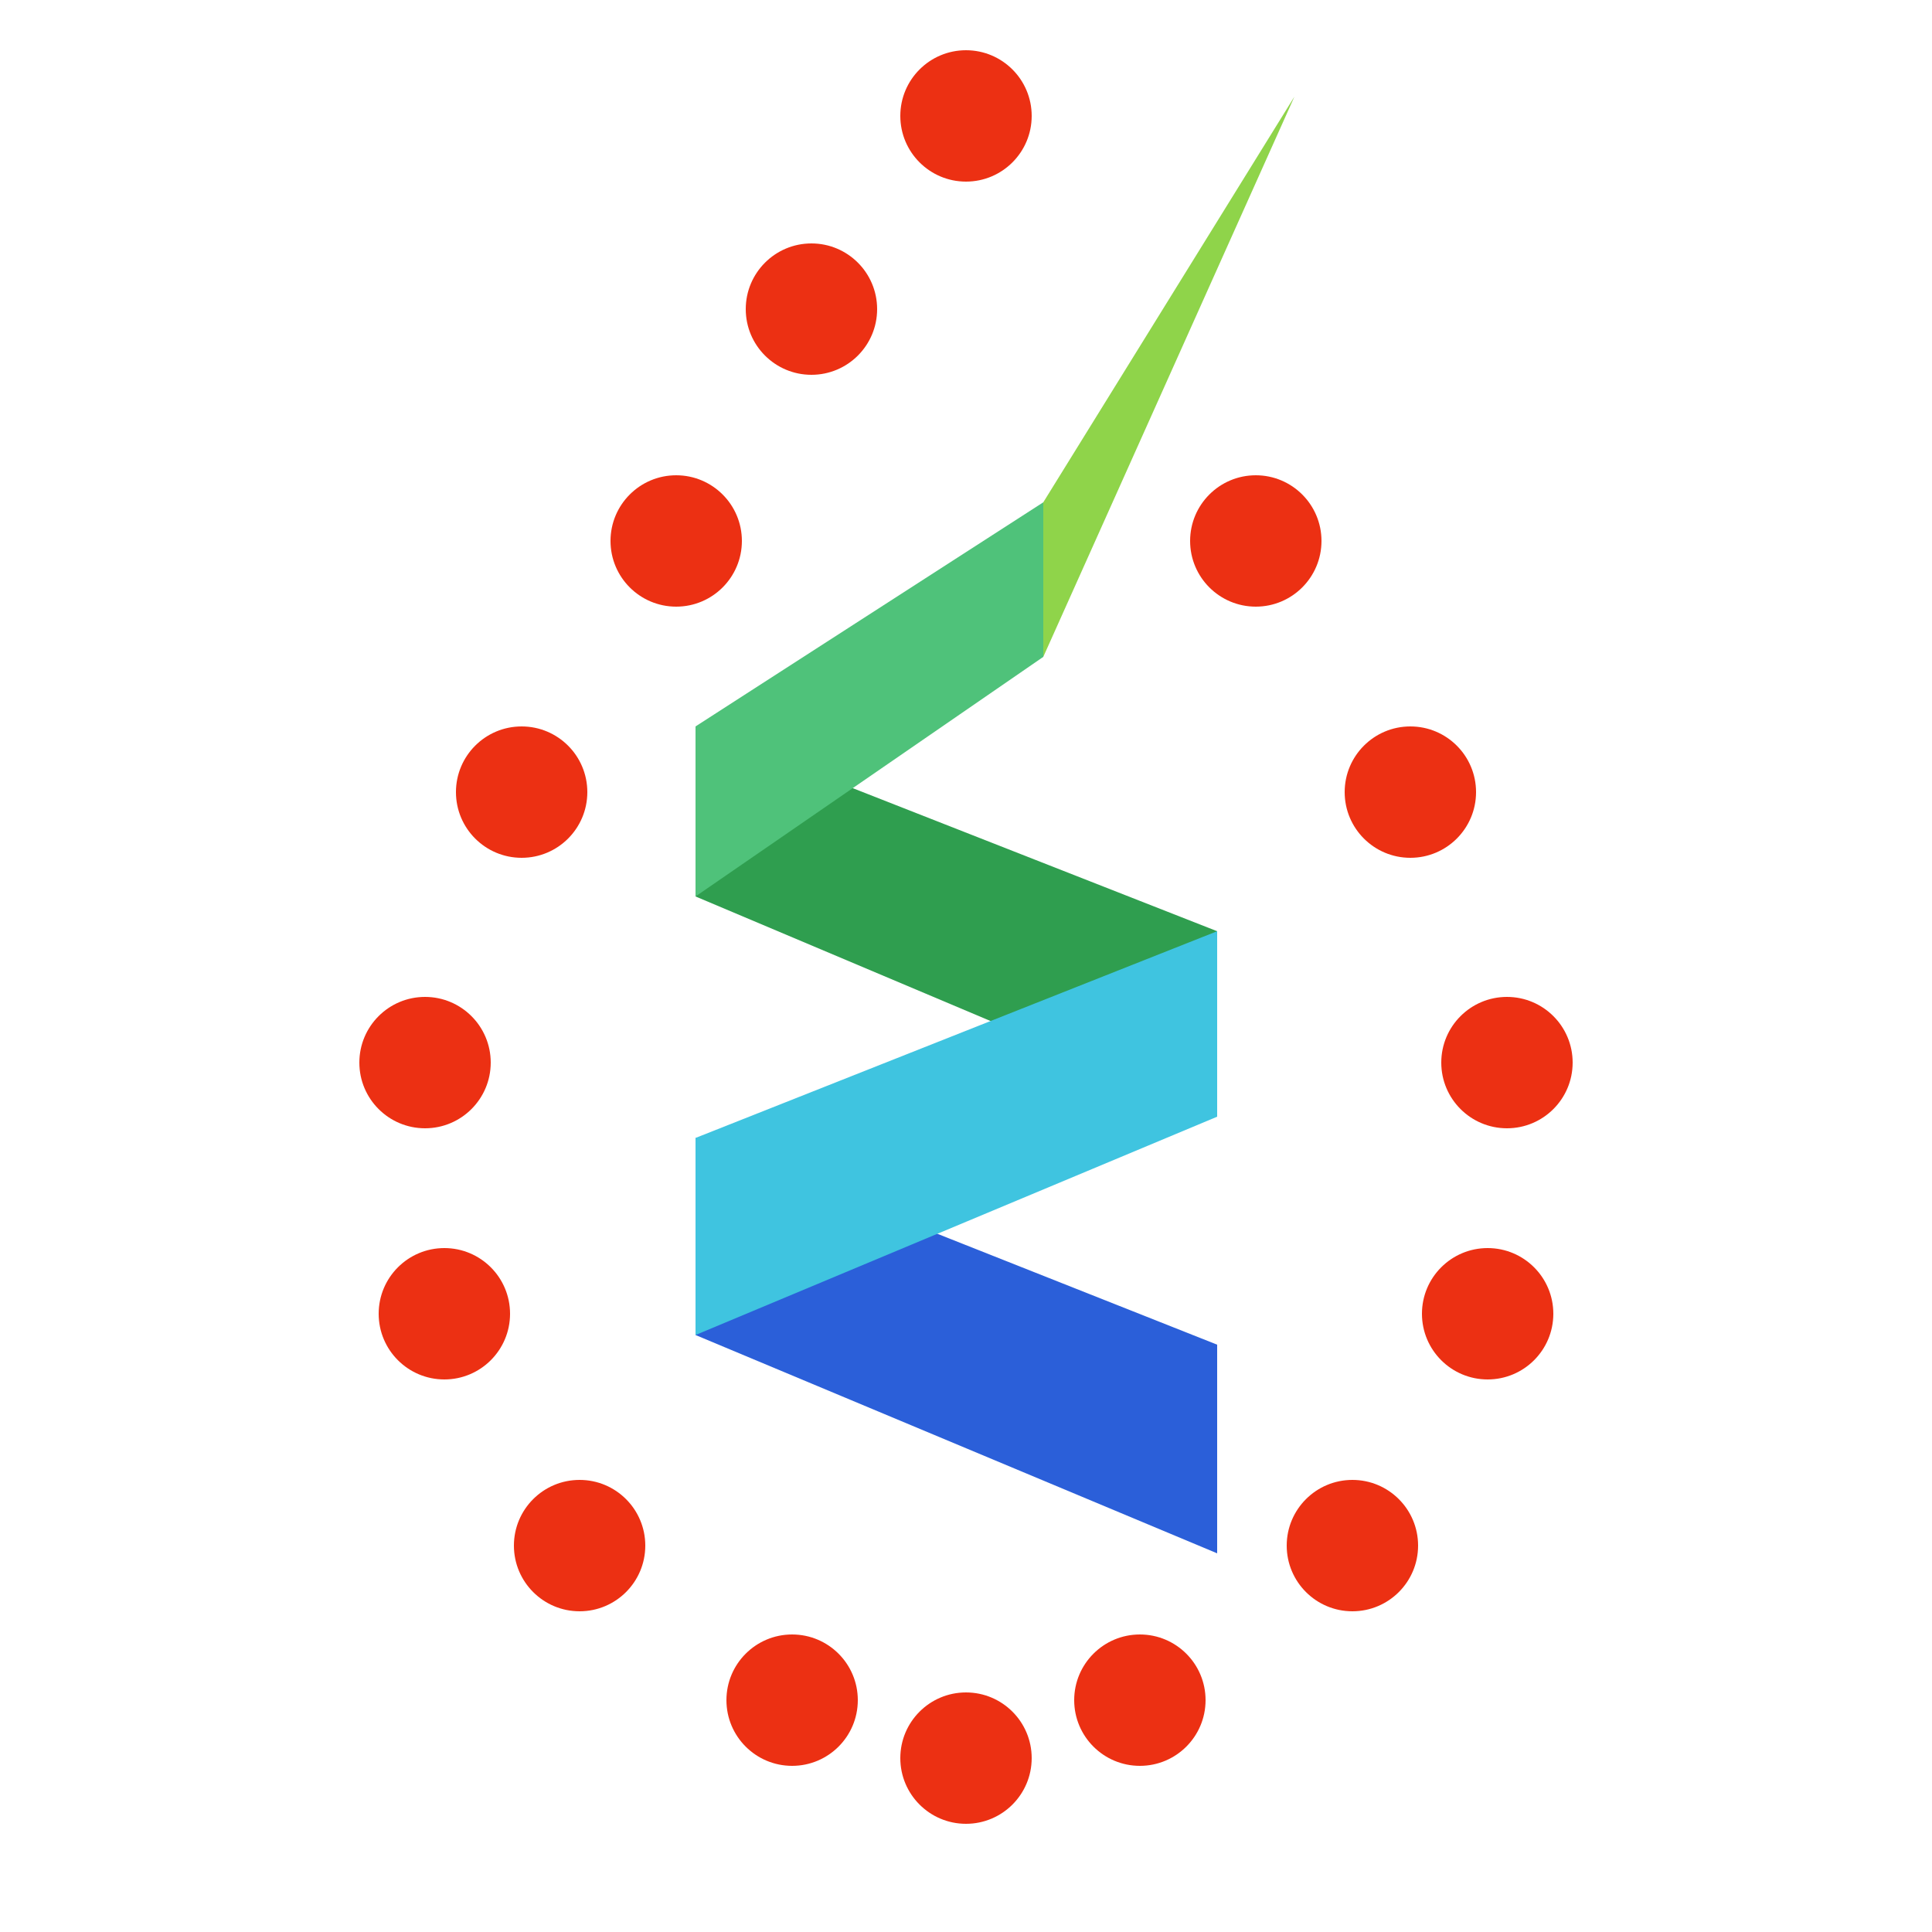
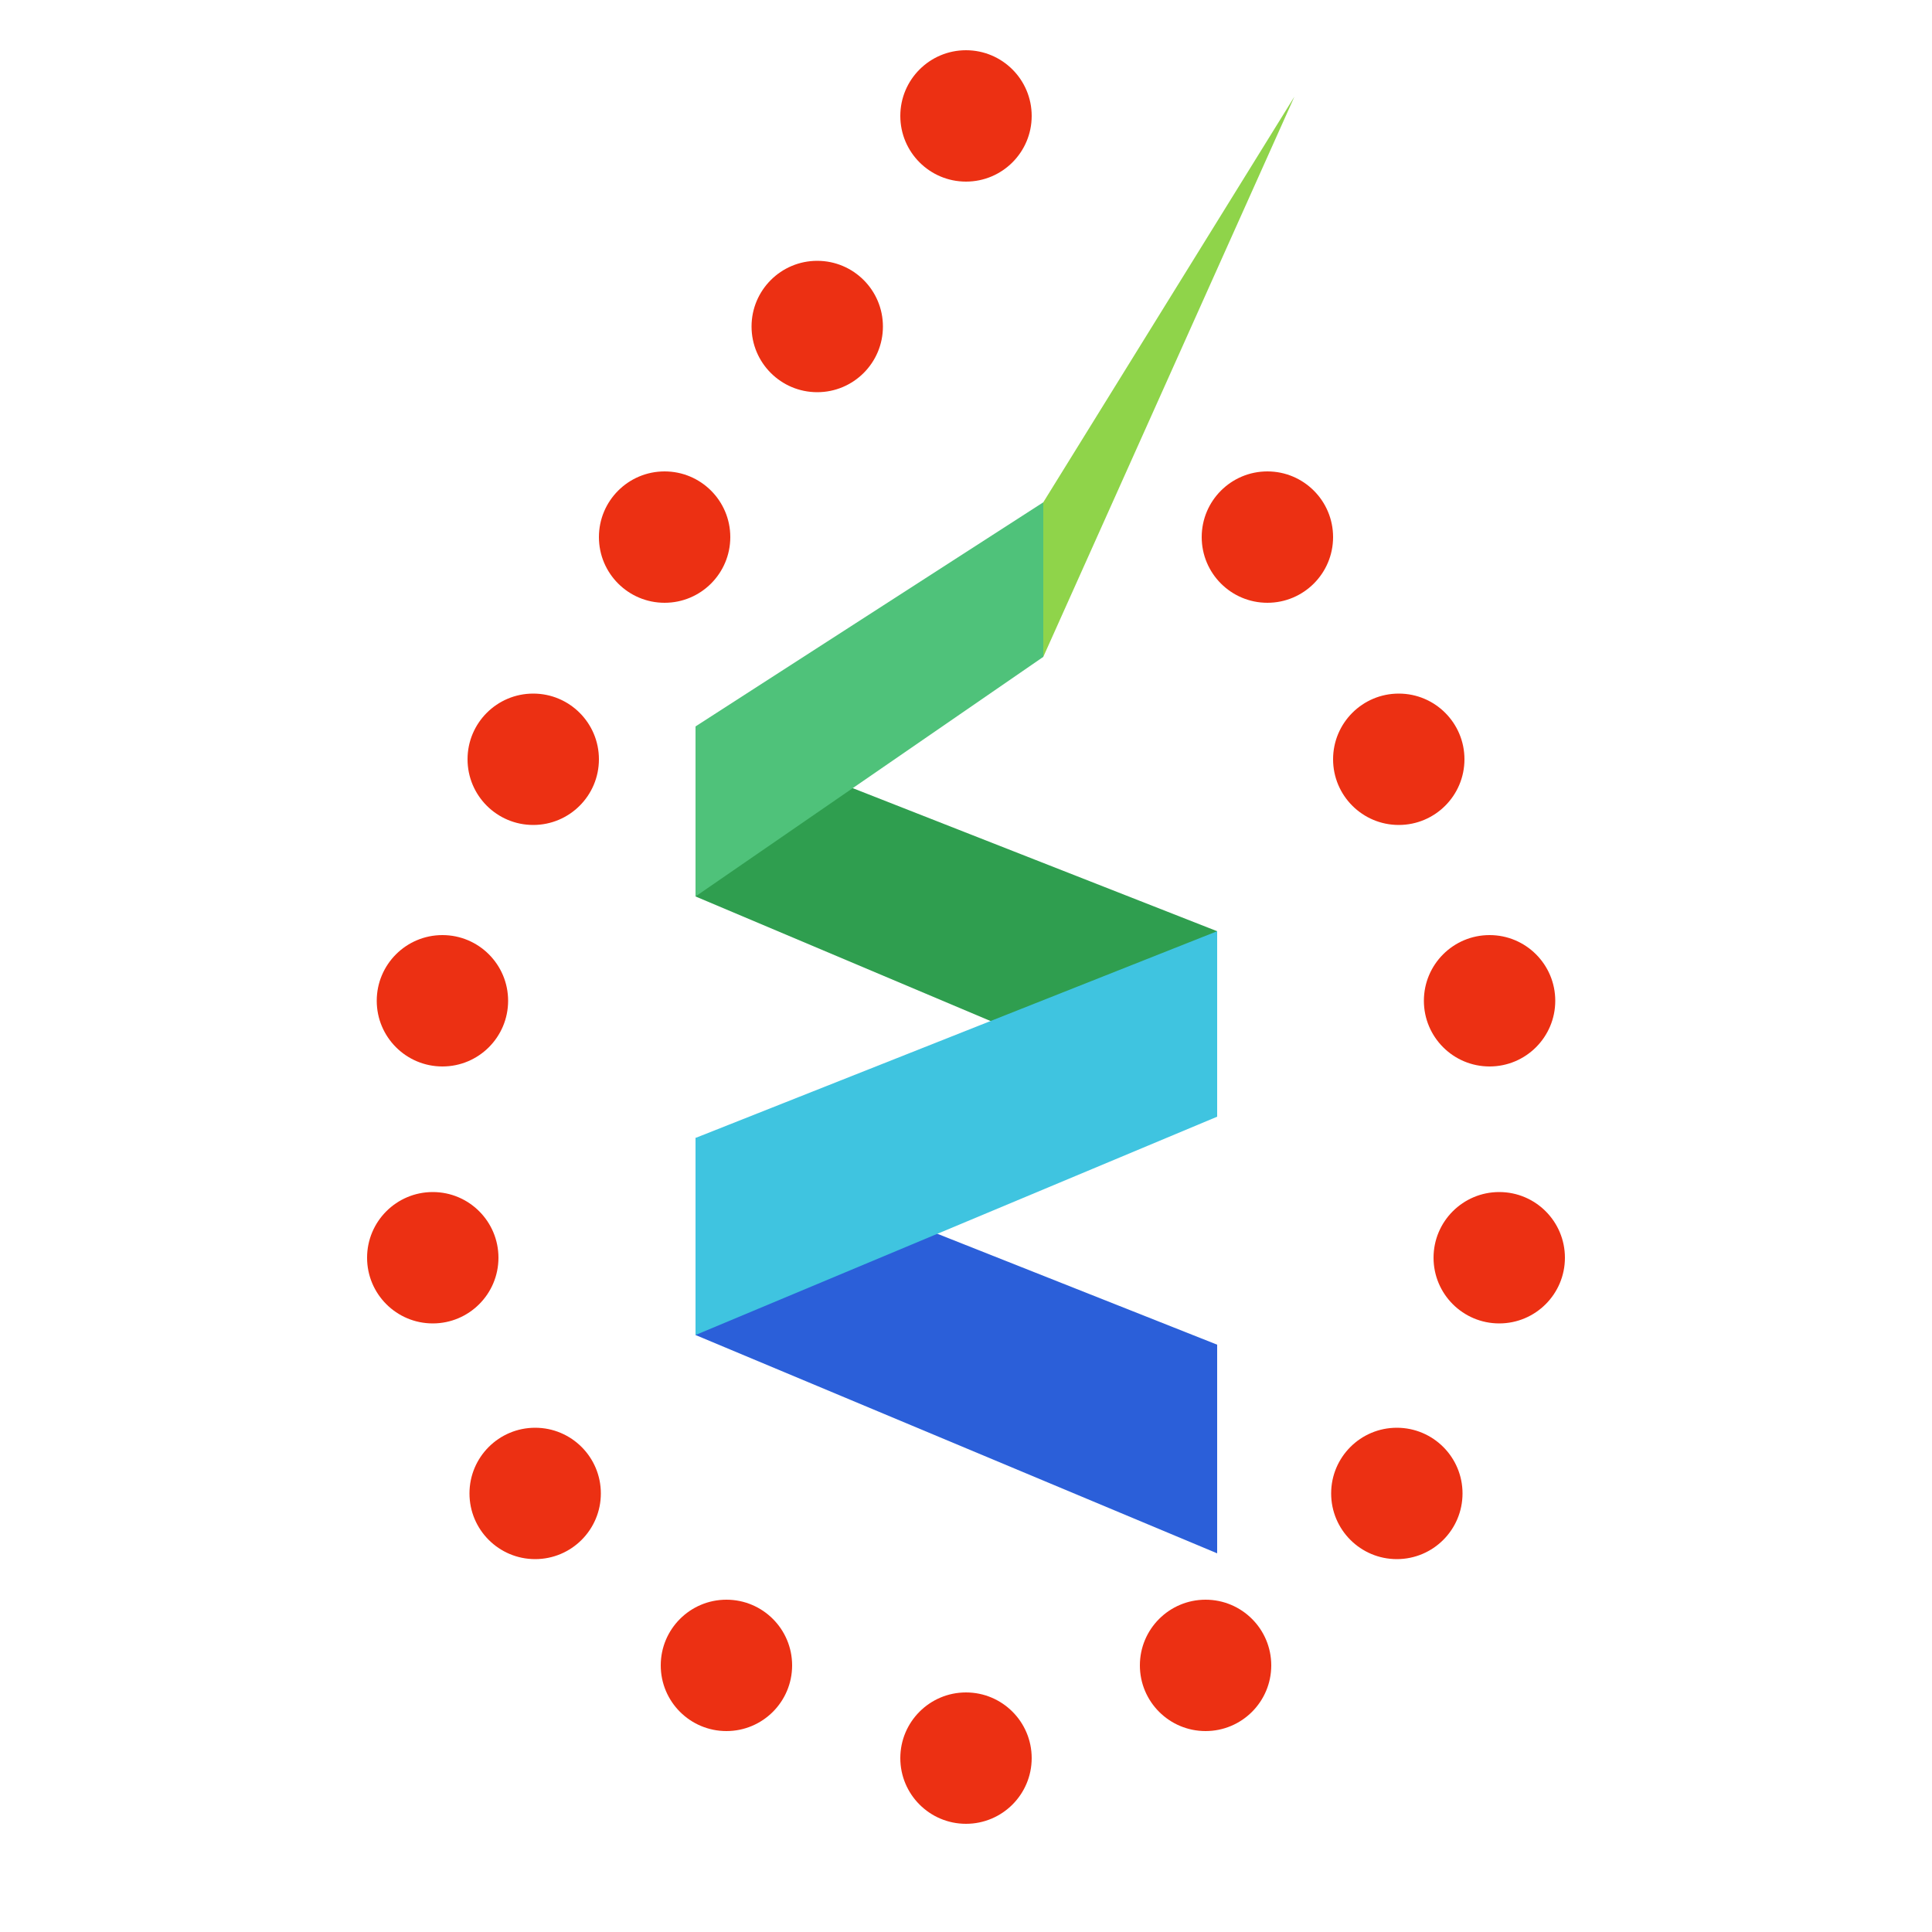
<svg xmlns="http://www.w3.org/2000/svg" viewBox="0 0 100 100" width="100" height="100" role="img" aria-label="TorchRef">
  <g>
    <g fill="#ec3013">
      <circle cx="50" cy="6" r="3.4" />
-       <circle cx="42" cy="16" r="3.4" />
-       <circle cx="35" cy="28" r="3.4" />
-       <circle cx="27" cy="41" r="3.4" />
-       <circle cx="22" cy="55" r="3.4" />
-       <circle cx="23" cy="68" r="3.4" />
-       <circle cx="30" cy="80" r="3.4" />
-       <circle cx="41" cy="88" r="3.4" />
+       <circle cx="42.3" cy="16.9" r="3.4" />
+       <circle cx="34.4" cy="27.8" r="3.4" />
+       <circle cx="27.6" cy="39.3" r="3.4" />
+       <circle cx="22.9" cy="51.8" r="3.4" />
+       <circle cx="22.4" cy="65.1" r="3.4" />
+       <circle cx="27.7" cy="77.3" r="3.4" />
+       <circle cx="37.6" cy="86.2" r="3.4" />
      <circle cx="50" cy="91" r="3.4" />
-       <circle cx="59" cy="88" r="3.4" />
-       <circle cx="70" cy="80" r="3.4" />
-       <circle cx="77" cy="68" r="3.4" />
-       <circle cx="78" cy="55" r="3.4" />
-       <circle cx="73" cy="41" r="3.4" />
-       <circle cx="65" cy="28" r="3.4" />
+       <circle cx="62.4" cy="86.2" r="3.4" />
+       <circle cx="72.3" cy="77.3" r="3.4" />
+       <circle cx="77.6" cy="65.1" r="3.4" />
+       <circle cx="77.1" cy="51.8" r="3.4" />
+       <circle cx="72.4" cy="39.3" r="3.4" />
+       <circle cx="65.6" cy="27.8" r="3.4" />
    </g>
    <polygon points="63,69.6 36,58.9 36,69.1 63,80.4" fill="#2b5fd9" />
    <polygon points="63,48.2 36,37.6 36,46.4 63,57.8" fill="#2f9e4f" />
    <polygon points="36,58.9 63,48.2 63,57.8 36,69.1" fill="#3fc4e0" />
    <polygon points="36,37.6 54,26 54,34 36,46.4" fill="#4fc27a" />
    <polygon points="54,26 67,5 54,34" fill="#8fd44a" />
  </g>
</svg>
